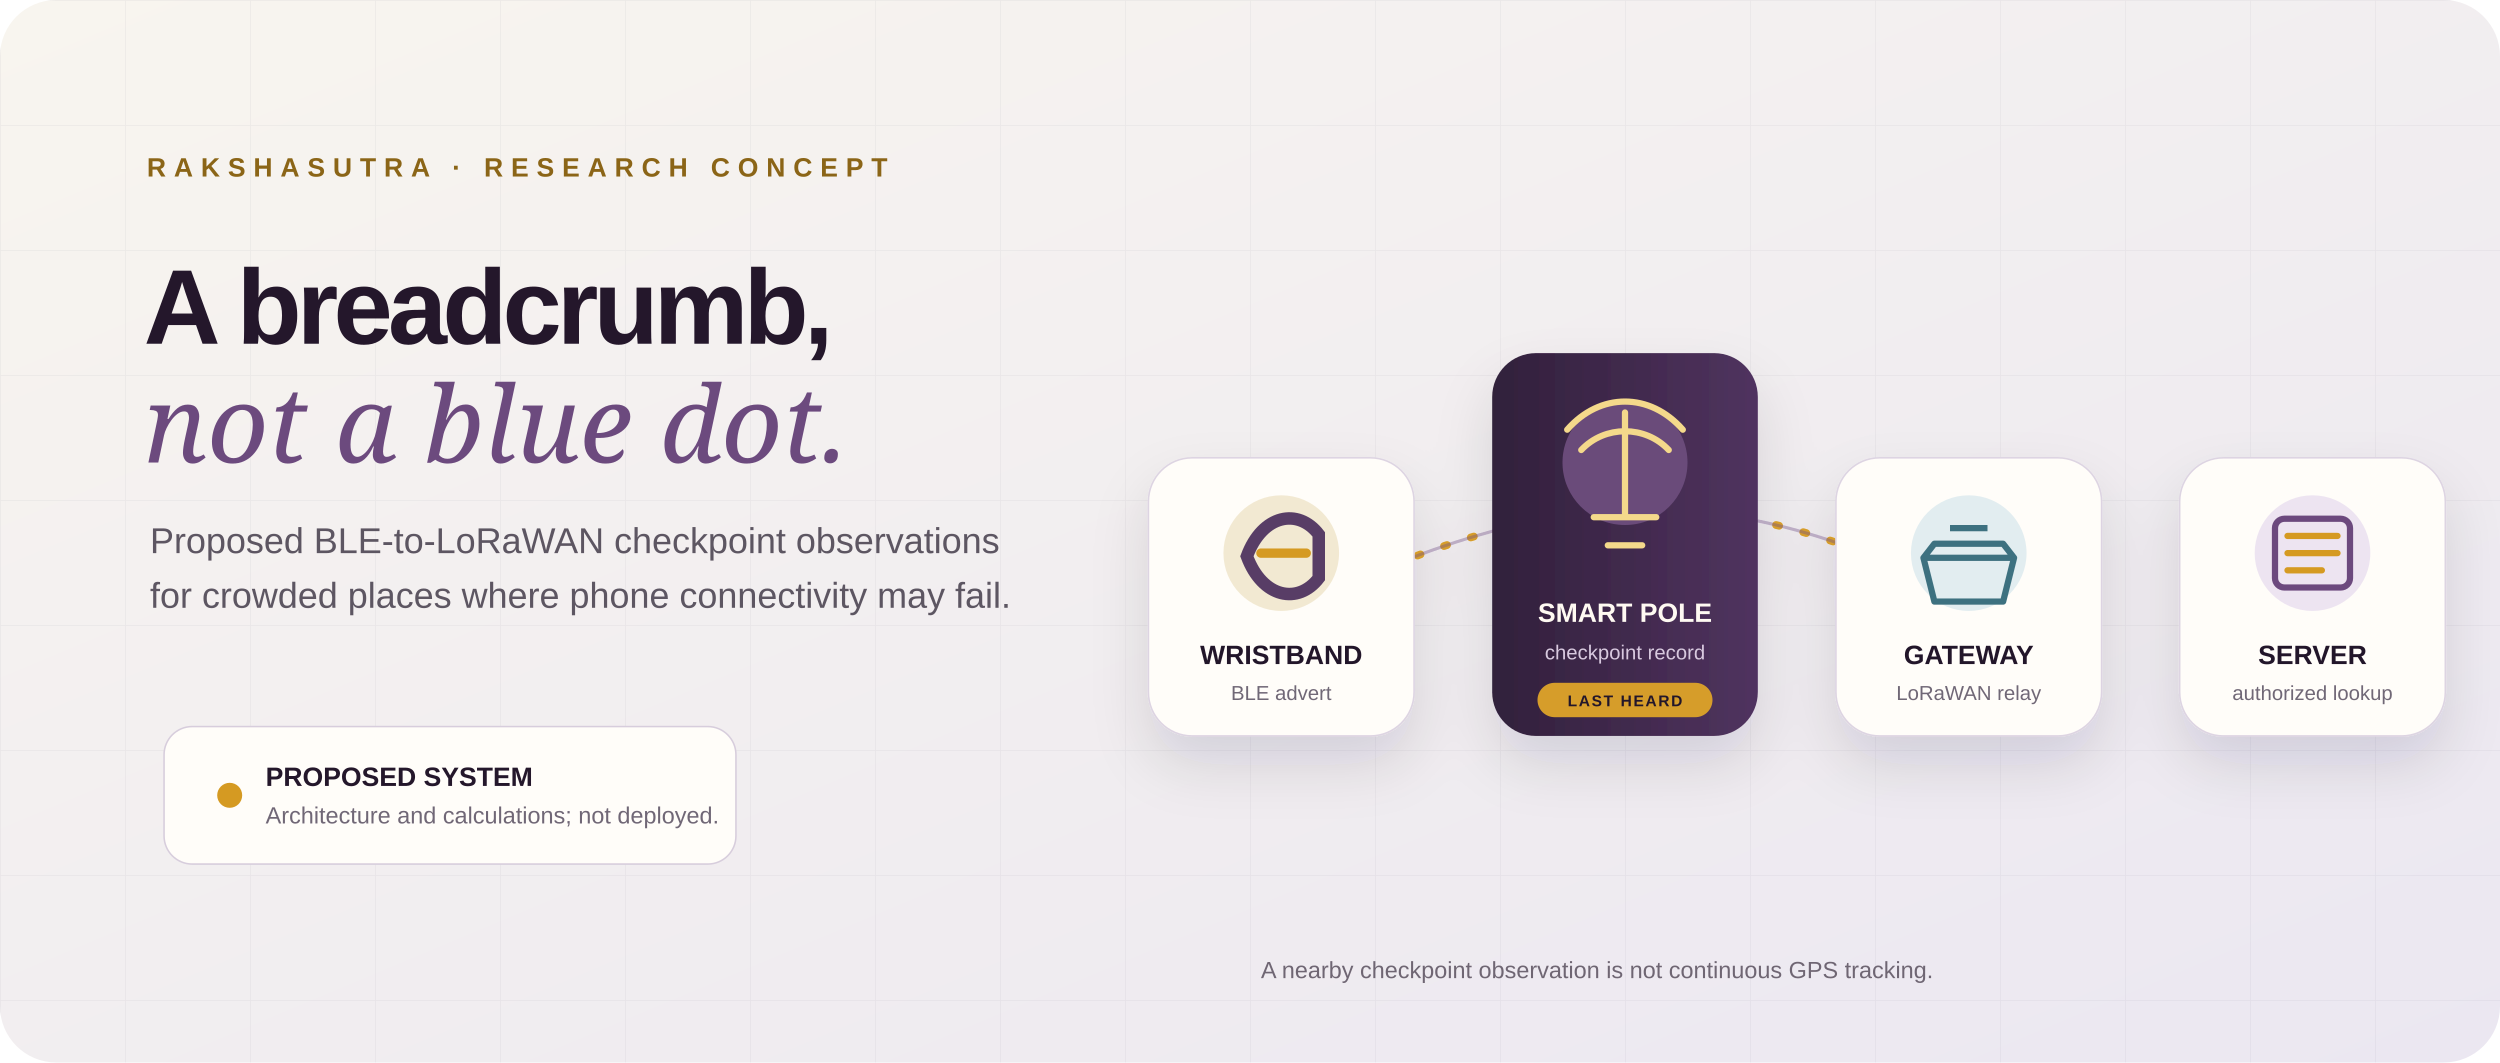
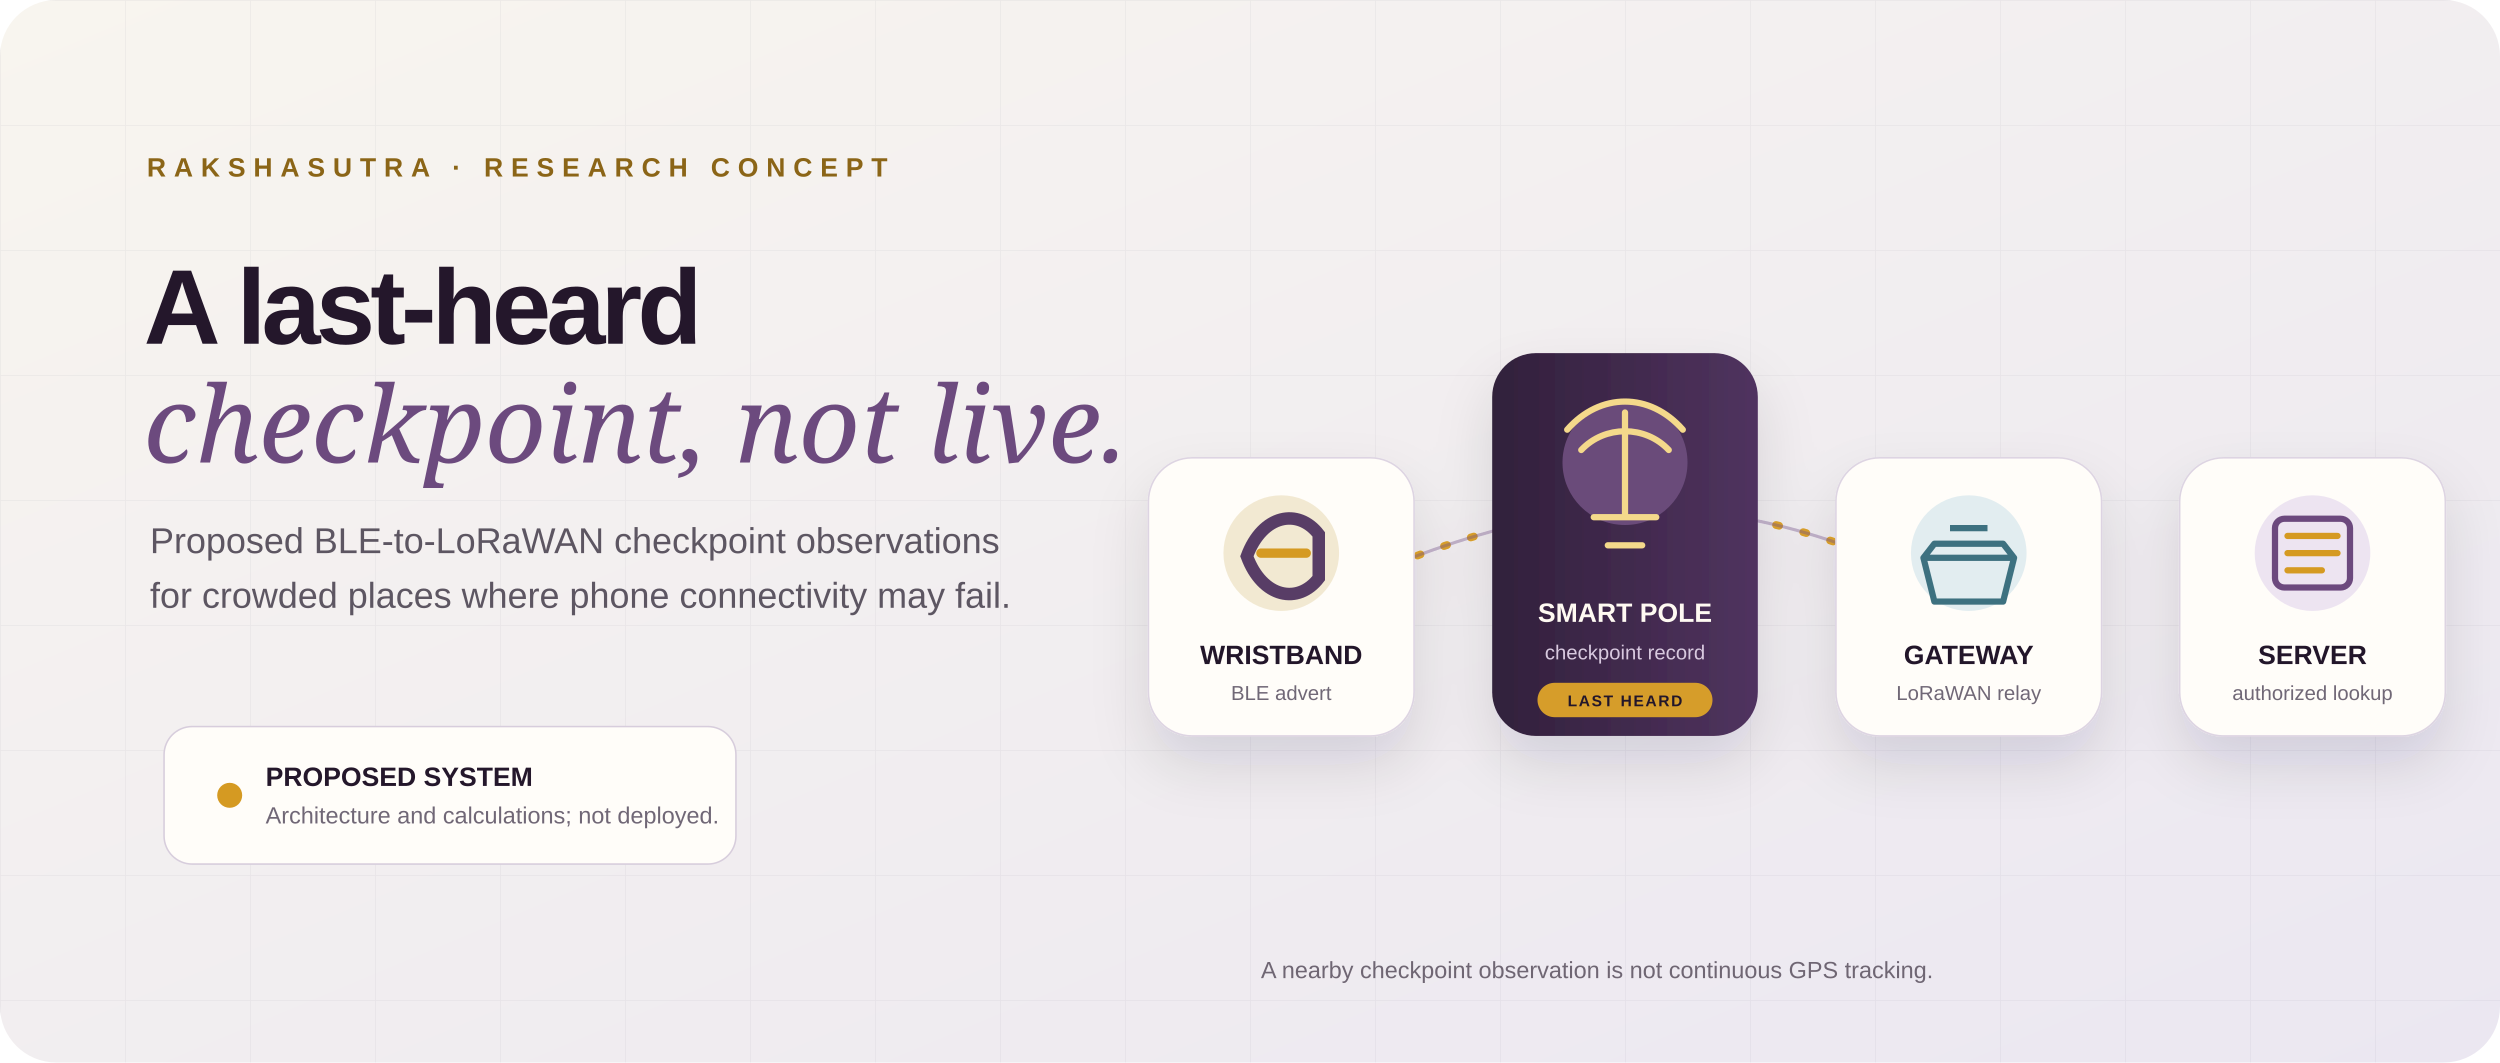
<svg xmlns="http://www.w3.org/2000/svg" viewBox="0 0 1600 680" role="img" aria-labelledby="t d">
  <defs>
    <linearGradient id="bg" x2="1" y2="1">
      <stop stop-color="#f8f5ef" />
      <stop offset="1" stop-color="#ebe7f1" />
    </linearGradient>
    <linearGradient id="violet" x2="1">
      <stop stop-color="#31203b" />
      <stop offset="1" stop-color="#50335f" />
    </linearGradient>
    <filter id="shadow" x="-30%" y="-30%" width="160%" height="160%">
      <feDropShadow dx="0" dy="18" stdDeviation="18" flood-color="#24172b" flood-opacity=".12" />
    </filter>
    <pattern id="grid" width="80" height="80" patternUnits="userSpaceOnUse">
      <path d="M80 0H0V80" fill="none" stroke="#412c4b" stroke-opacity=".055" />
    </pattern>
  </defs>
  <rect width="1600" height="680" rx="36" fill="url(#bg)" />
  <rect width="1600" height="680" rx="36" fill="url(#grid)" />
  <text x="94" y="113" fill="#8b6517" font-family="Arial,sans-serif" font-size="17" font-weight="700" letter-spacing="5">RAKSHASUTRA · RESEARCH CONCEPT</text>
-   <text x="92" y="220" fill="#24172b" font-family="Arial,sans-serif" font-size="68" font-weight="800" letter-spacing="-3">A breadcrumb,</text>
-   <text x="92" y="296" fill="#6c4a7e" font-family="Georgia,serif" font-size="68" font-style="italic">not a blue dot.</text>
+   <text x="92" y="220" fill="#24172b" font-family="Arial,sans-serif" font-size="68" font-weight="800" letter-spacing="-3">A last-heard</text>
+   <text x="92" y="296" fill="#6c4a7e" font-family="Georgia,serif" font-size="68" font-style="italic">checkpoint, not live.</text>
  <text x="96" y="354" fill="#5d5662" font-family="Arial,sans-serif" font-size="23">Proposed BLE-to-LoRaWAN checkpoint observations</text>
  <text x="96" y="389" fill="#5d5662" font-family="Arial,sans-serif" font-size="23">for crowded places where phone connectivity may fail.</text>
  <g transform="translate(105 465)">
    <rect width="366" height="88" rx="18" fill="#fffdf9" stroke="#d7cddc" />
    <circle cx="42" cy="44" r="8" fill="#d59a22" />
    <text x="65" y="38" fill="#24172b" font-family="Arial,sans-serif" font-size="17" font-weight="700">PROPOSED SYSTEM</text>
    <text x="65" y="62" fill="#706776" font-family="Arial,sans-serif" font-size="15">Architecture and calculations; not deployed.</text>
  </g>
  <g transform="translate(735 108)" filter="url(#shadow)">
    <path d="M90 284 C265 196 377 196 540 284" fill="none" stroke="#d69d2c" stroke-width="5" stroke-dasharray="2 16" stroke-linecap="round" />
    <path d="M90 284 C265 196 377 196 540 284" fill="none" stroke="#725388" stroke-width="2" opacity=".4" />
    <g transform="translate(0 185)">
      <rect width="170" height="178" rx="28" fill="#fffdf9" stroke="#ddd4e2" />
      <circle cx="85" cy="61" r="37" fill="#f2e9d2" />
      <path d="M63 63c10-27 33-31 46-14v28c-13 17-36 13-46-14Z" fill="none" stroke="#583e66" stroke-width="8" />
      <path d="M72 61h29" stroke="#d59a22" stroke-width="6" stroke-linecap="round" />
      <text x="85" y="132" text-anchor="middle" fill="#24172b" font-family="Arial,sans-serif" font-weight="700" font-size="17">WRISTBAND</text>
      <text x="85" y="155" text-anchor="middle" fill="#706776" font-family="Arial,sans-serif" font-size="13">BLE advert</text>
    </g>
    <g transform="translate(220 118)">
      <rect width="170" height="245" rx="28" fill="url(#violet)" />
      <circle cx="85" cy="70" r="40" fill="#6a4b7a" />
      <path d="M85 38v67M65 105h40M74 123h22M57 62c15-16 41-16 56 0M48 49c21-24 53-24 74 0" fill="none" stroke="#f4d98b" stroke-width="4" stroke-linecap="round" />
      <text x="85" y="172" text-anchor="middle" fill="#fffaf2" font-family="Arial,sans-serif" font-weight="700" font-size="17">SMART POLE</text>
      <text x="85" y="196" text-anchor="middle" fill="#d8c9df" font-family="Arial,sans-serif" font-size="13">checkpoint record</text>
      <rect x="29" y="211" width="112" height="22" rx="11" fill="#d69d2c" />
      <text x="85" y="226" text-anchor="middle" fill="#24172b" font-family="Arial,sans-serif" font-weight="700" font-size="10" letter-spacing="1">LAST HEARD</text>
    </g>
    <g transform="translate(440 185)">
      <rect width="170" height="178" rx="28" fill="#fffdf9" stroke="#ddd4e2" />
      <circle cx="85" cy="61" r="37" fill="#e2edf0" />
      <path d="M56 64h58l-7 28H63zM63 55h44l7 9H56zM73 45h24" fill="none" stroke="#3e7180" stroke-width="4" stroke-linejoin="round" />
      <text x="85" y="132" text-anchor="middle" fill="#24172b" font-family="Arial,sans-serif" font-weight="700" font-size="17">GATEWAY</text>
      <text x="85" y="155" text-anchor="middle" fill="#706776" font-family="Arial,sans-serif" font-size="13">LoRaWAN relay</text>
    </g>
    <g transform="translate(660 185)">
      <rect width="170" height="178" rx="28" fill="#fffdf9" stroke="#ddd4e2" />
      <circle cx="85" cy="61" r="37" fill="#ede4f1" />
      <rect x="61" y="39" width="48" height="44" rx="6" fill="none" stroke="#6c4a7e" stroke-width="4" />
      <path d="M69 50h32M69 61h32M69 72h22" stroke="#d59a22" stroke-width="4" stroke-linecap="round" />
      <text x="85" y="132" text-anchor="middle" fill="#24172b" font-family="Arial,sans-serif" font-weight="700" font-size="17">SERVER</text>
      <text x="85" y="155" text-anchor="middle" fill="#706776" font-family="Arial,sans-serif" font-size="13">authorized lookup</text>
    </g>
  </g>
  <text x="807" y="626" fill="#6f6673" font-family="Arial,sans-serif" font-size="15">A nearby checkpoint observation is not continuous GPS tracking.</text>
</svg>
